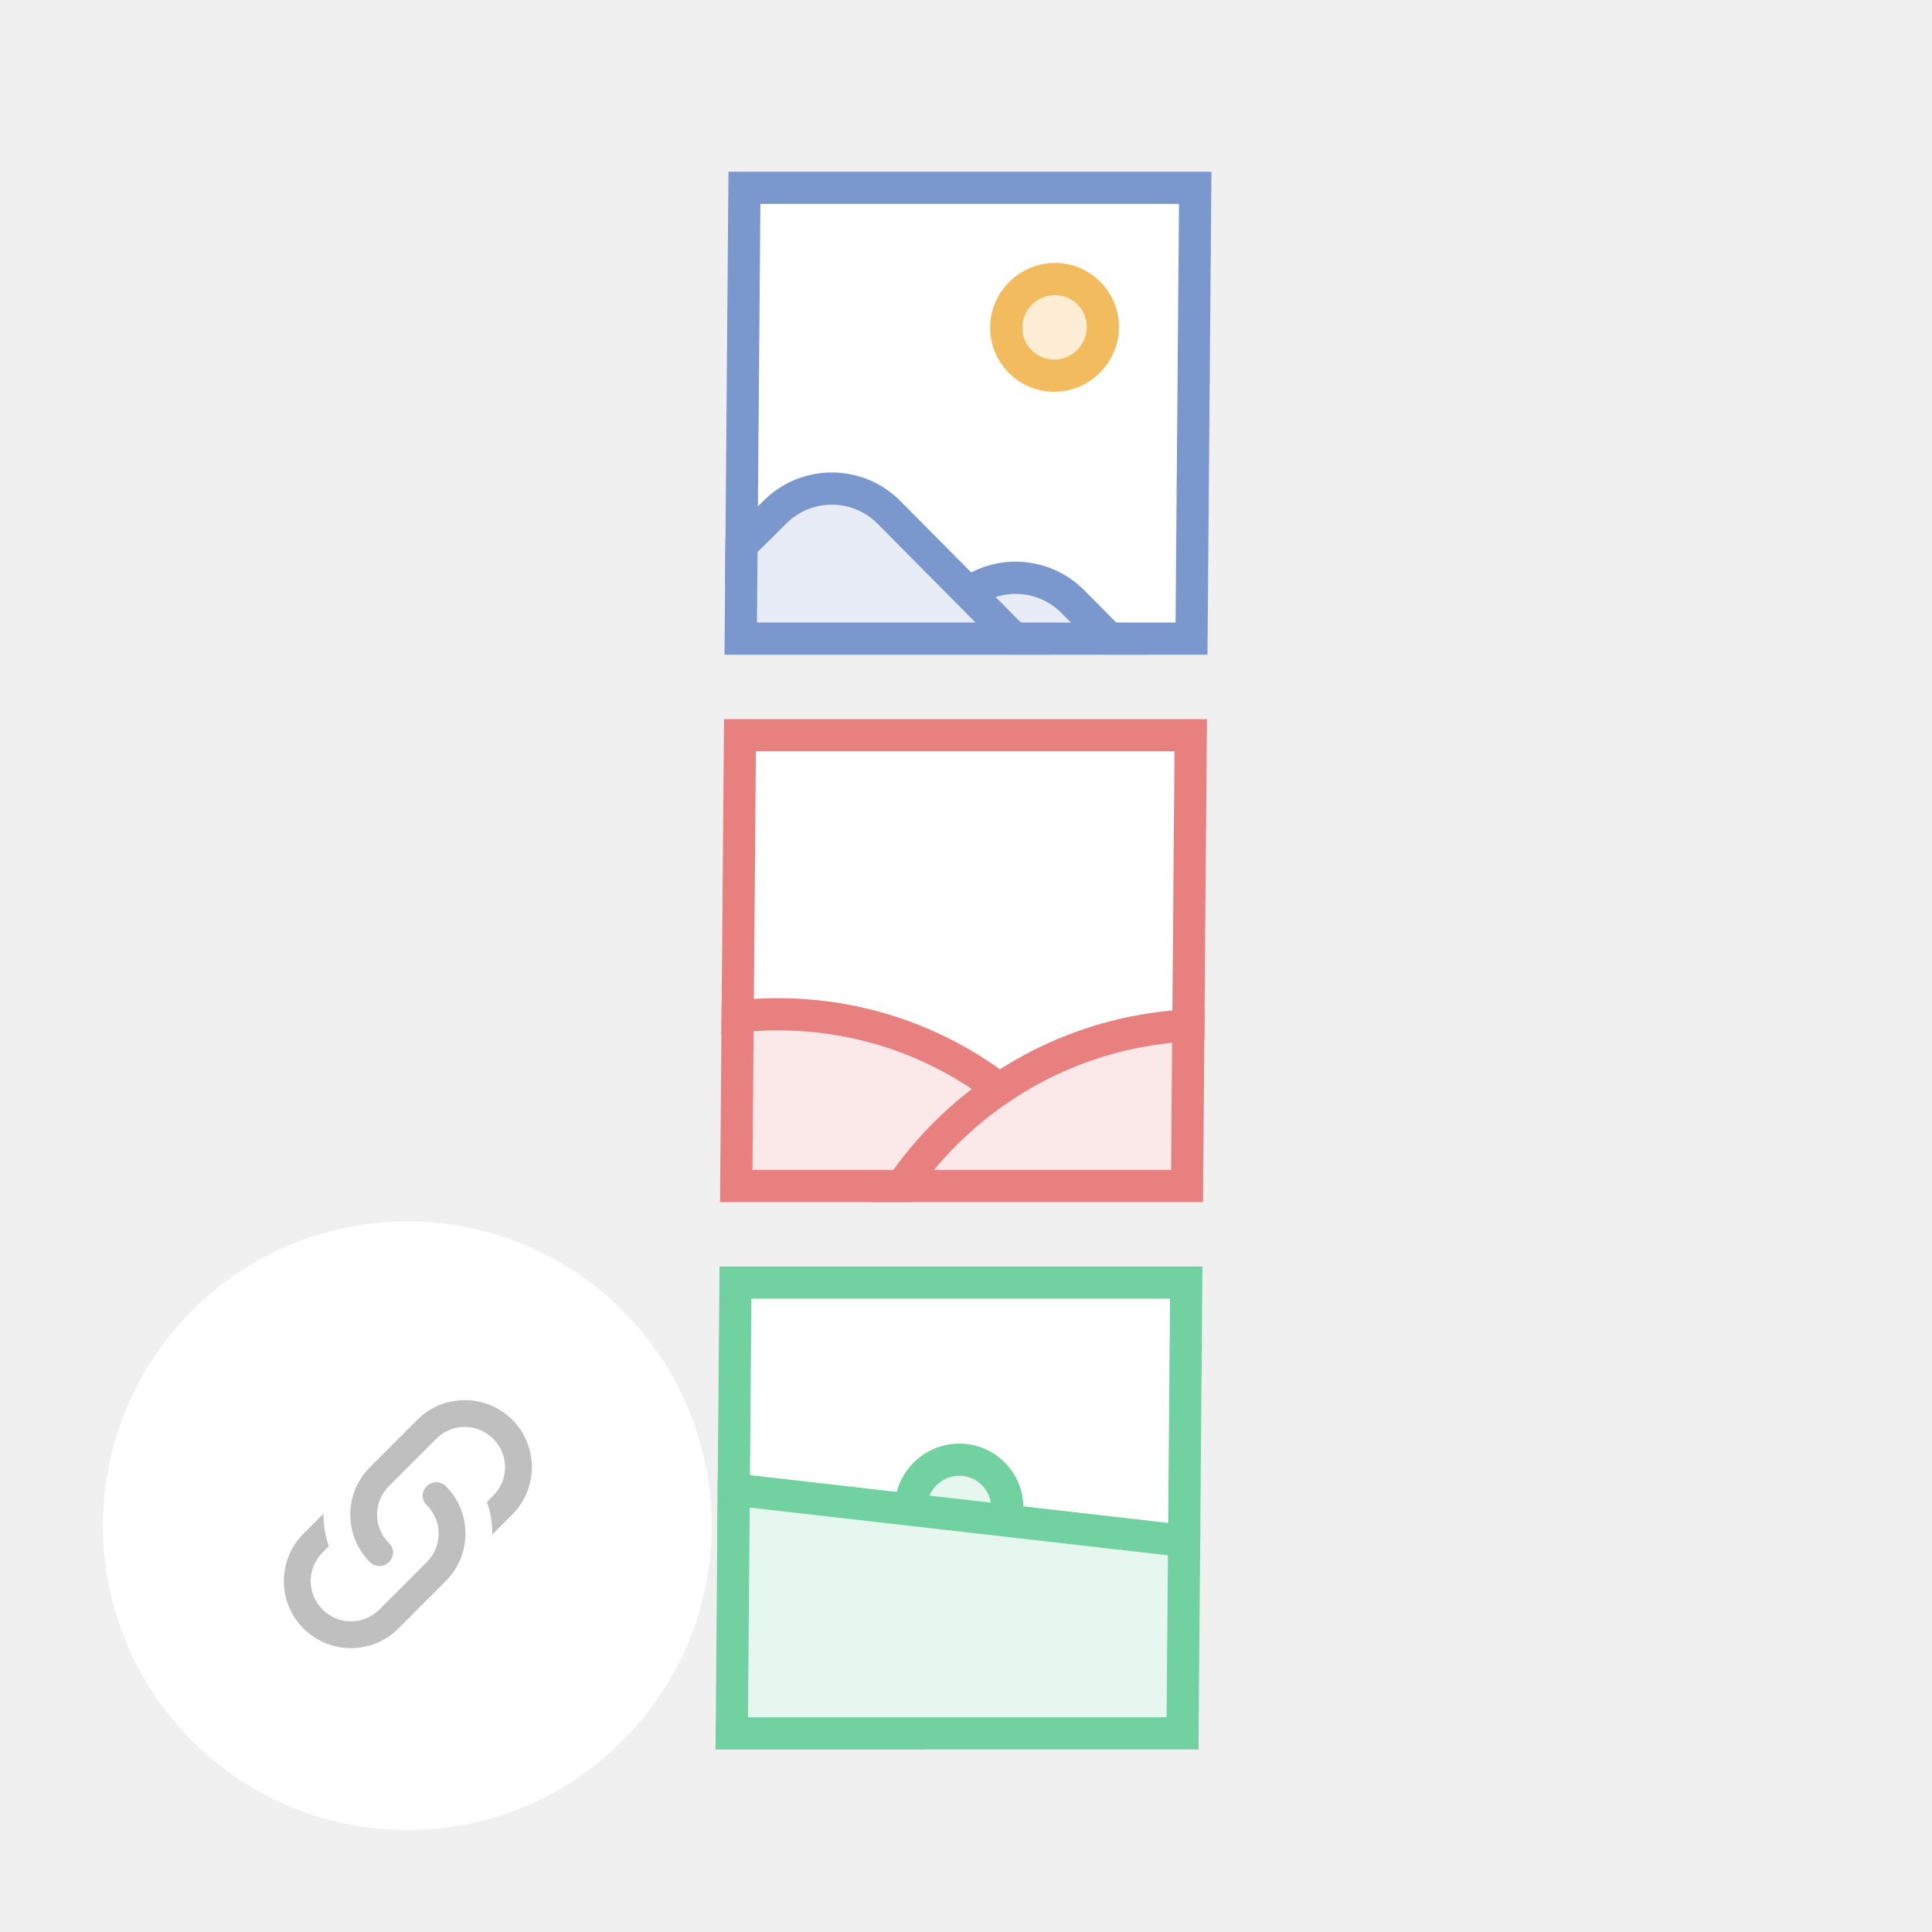
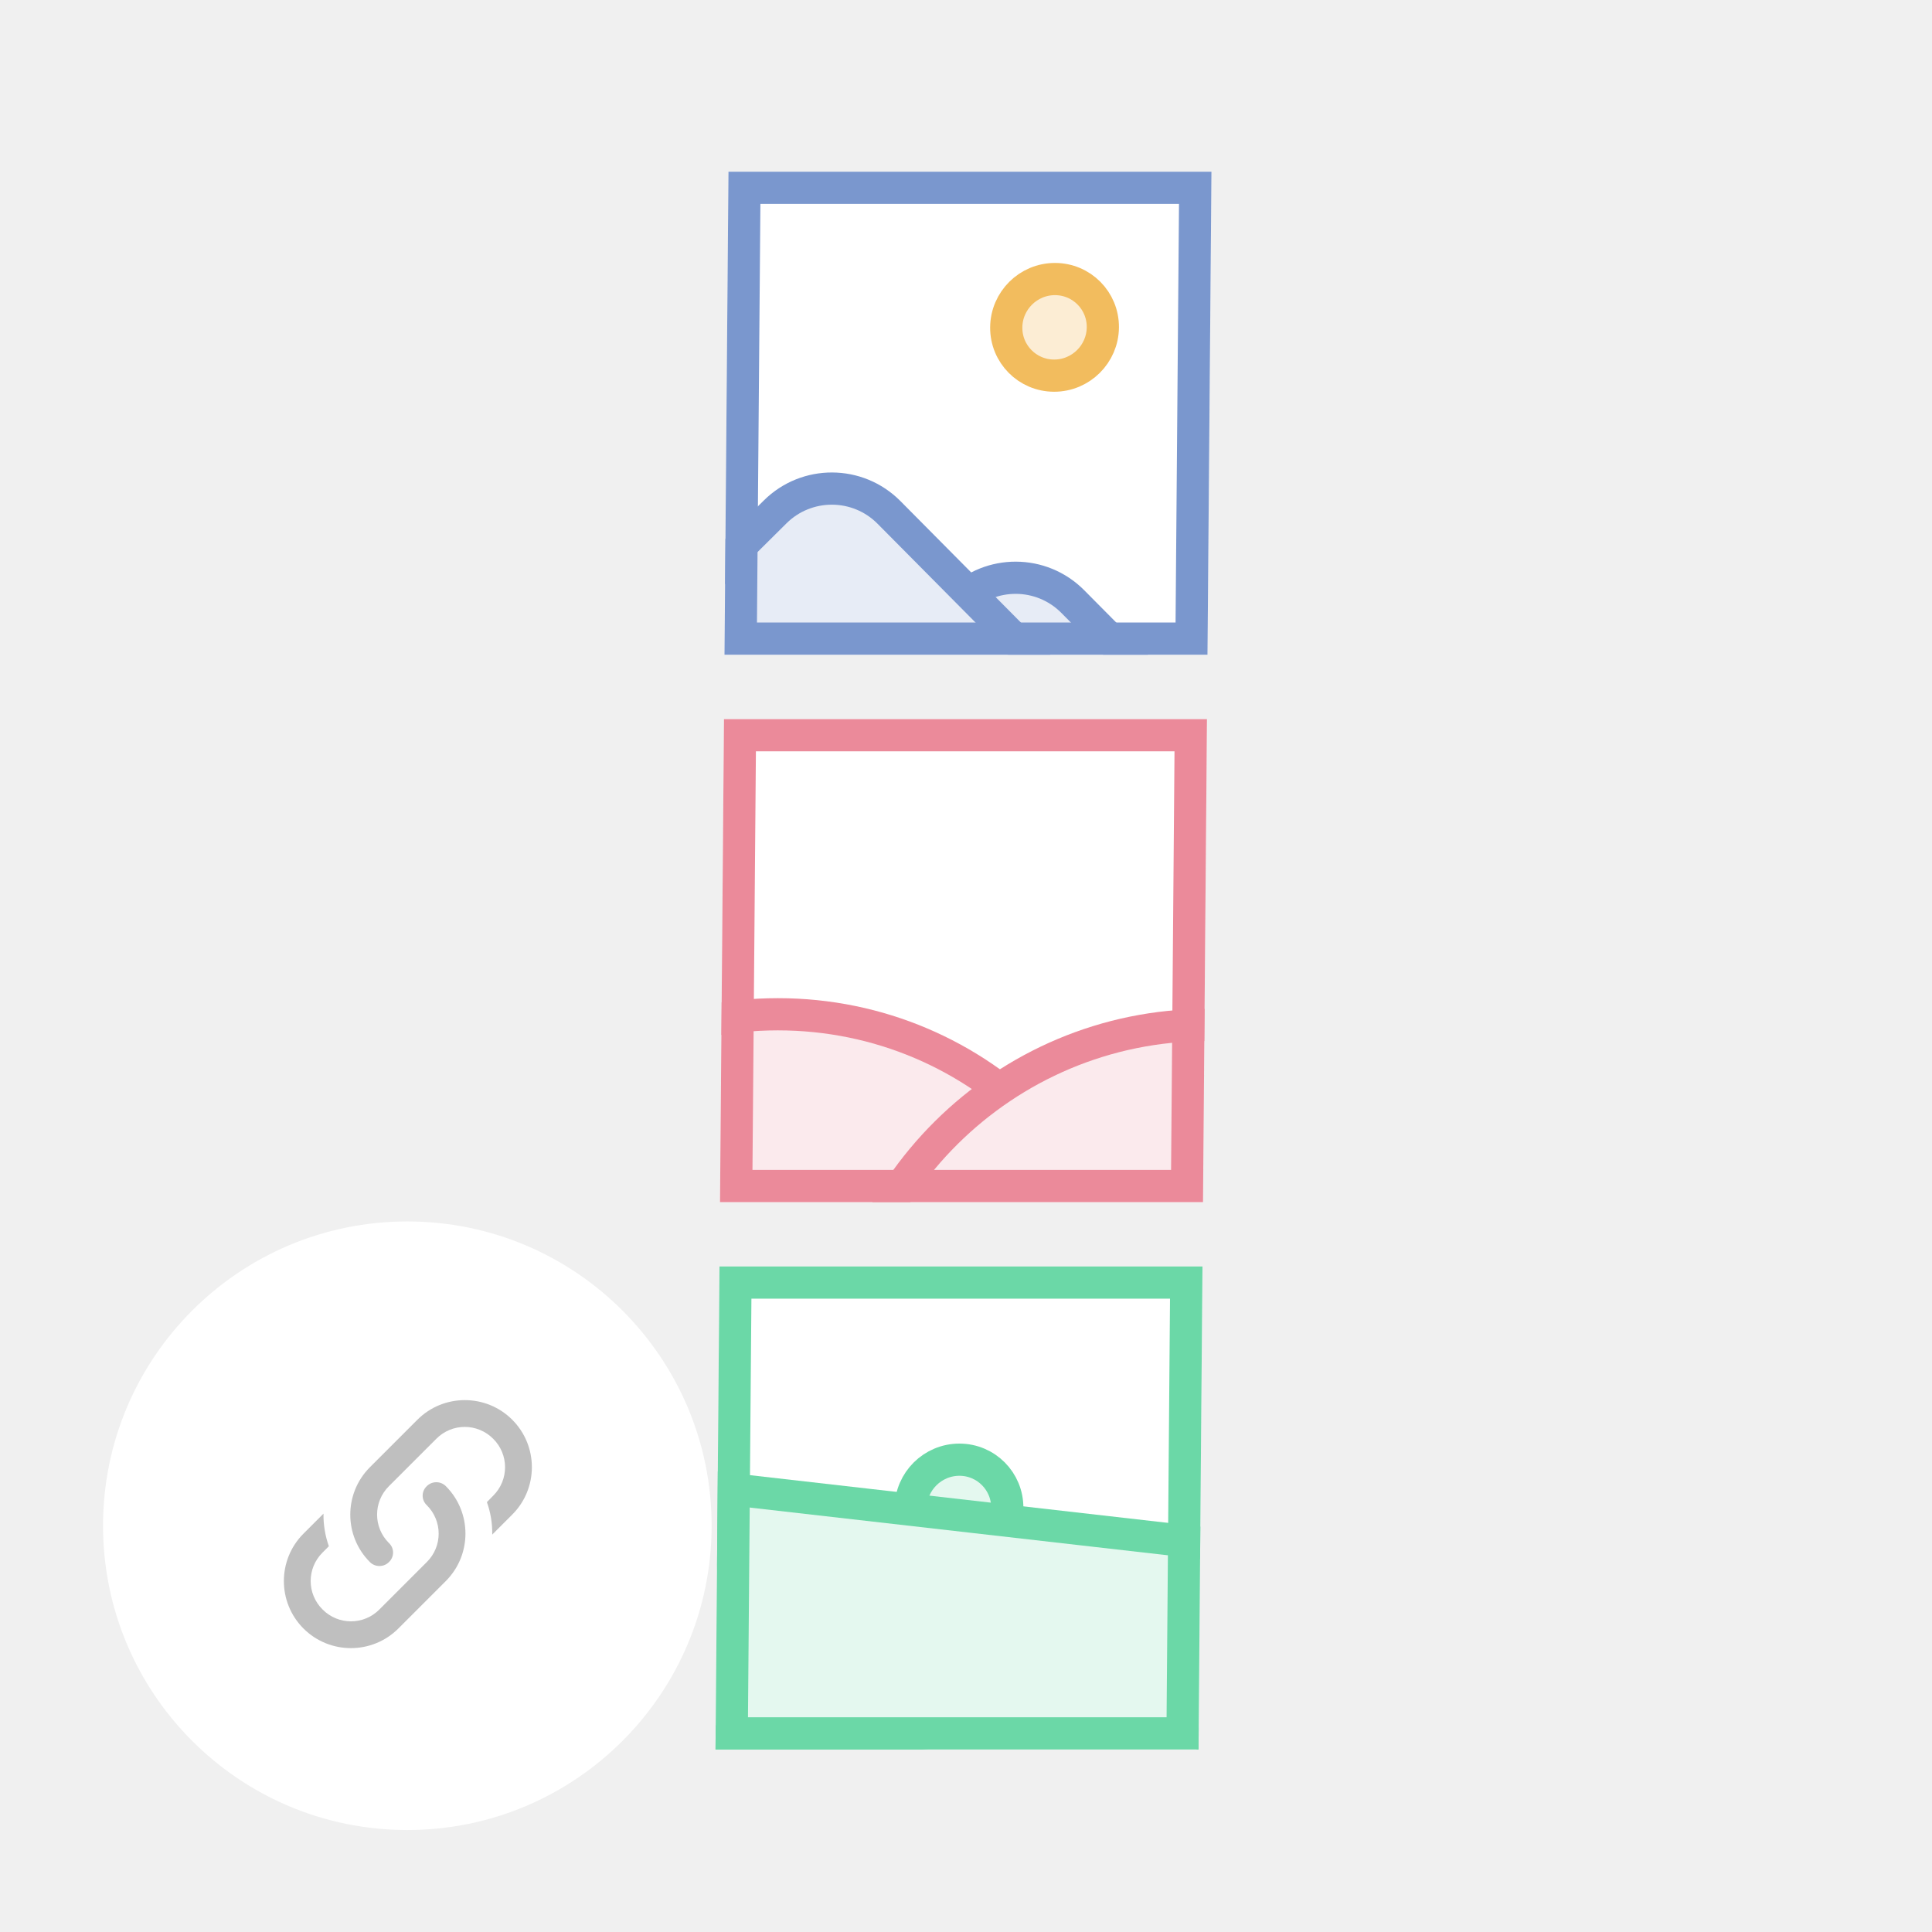
<svg xmlns="http://www.w3.org/2000/svg" width="60" height="60" viewBox="0 0 60 60" fill="none">
  <g clip-path="url(#clip0_2786_4041)">
    <rect width="15" height="15" transform="matrix(1 0 -0.00820296 0.999966 22.6229 5.33301)" fill="white" />
    <mask id="mask0_2786_4041" style="mask-type:alpha" maskUnits="userSpaceOnUse" x="22" y="5" width="16" height="16">
      <rect x="0.496" y="0.5" width="14" height="14" transform="matrix(1 0 -0.00820296 0.999966 22.627 5.33302)" fill="#F8F8F8" stroke="#B8B8B8" />
    </mask>
    <g mask="url(#mask0_2786_4041)">
      <path d="M34.25 10.166C34.243 10.994 33.566 11.666 32.738 11.666C31.909 11.666 31.243 10.994 31.25 10.166C31.257 9.338 31.934 8.666 32.762 8.666C33.591 8.666 34.257 9.338 34.25 10.166Z" fill="#FCEDD4" stroke="#F2BC5E" />
      <rect x="26.119" y="22.299" width="7.657" height="7.587" rx="2.5" transform="rotate(-44.765 26.1195 22.2988)" fill="#E7ECF6" stroke="#7A97CE" />
      <rect x="20.411" y="19.53" width="7.657" height="11.074" rx="2.5" transform="rotate(-44.765 20.4107 19.5302)" fill="#E7ECF6" stroke="#7A97CE" />
    </g>
    <rect x="0.496" y="0.5" width="14" height="14" transform="matrix(1 0 -0.00820296 0.999966 22.627 5.33302)" stroke="#7A97CE" />
    <rect width="15" height="15" transform="matrix(1 0 -0.00820296 0.999966 22.4835 22.3325)" fill="white" />
    <mask id="mask1_2786_4041" style="mask-type:alpha" maskUnits="userSpaceOnUse" x="22" y="22" width="16" height="16">
      <rect x="0.496" y="0.5" width="14" height="14" transform="matrix(1 0 -0.00820296 0.999966 22.4876 22.3325)" fill="#F8F8F8" stroke="#B8B8B8" />
    </mask>
    <g mask="url(#mask1_2786_4041)">
-       <path d="M35.481 42.915C35.43 49.22 30.276 54.332 23.971 54.332C17.666 54.332 12.596 49.22 12.648 42.915C12.7 36.61 17.853 31.499 24.158 31.499C30.463 31.499 35.533 36.61 35.481 42.915Z" fill="#FBE8E8" stroke="#E98080" />
-       <path d="M48.812 43.248C48.76 49.553 43.607 54.665 37.302 54.665C30.996 54.665 25.927 49.553 25.979 43.248C26.03 36.943 31.184 31.832 37.489 31.832C43.794 31.832 48.864 36.943 48.812 43.248Z" fill="#FBE8E8" stroke="#E98080" />
+       <path d="M35.481 42.915C35.43 49.22 30.276 54.332 23.971 54.332C17.666 54.332 12.596 49.22 12.648 42.915C12.7 36.61 17.853 31.499 24.158 31.499C30.463 31.499 35.533 36.61 35.481 42.915Z" fill="#fbeaed" stroke="#eb8a9a" />
+       <path d="M48.812 43.248C48.76 49.553 43.607 54.665 37.302 54.665C30.996 54.665 25.927 49.553 25.979 43.248C26.03 36.943 31.184 31.832 37.489 31.832C43.794 31.832 48.864 36.943 48.812 43.248Z" fill="#fbeaed" stroke="#eb8a9a" />
    </g>
-     <rect x="0.496" y="0.5" width="14" height="14" transform="matrix(1 0 -0.00820296 0.999966 22.4876 22.3325)" stroke="#E98080" />
+     <rect x="0.496" y="0.5" width="14" height="14" transform="matrix(1 0 -0.00820296 0.999966 22.4876 22.3325)" stroke="#eb8a9a" />
    <rect width="15" height="15" transform="matrix(1 0 -0.00820296 0.999966 22.344 39.332)" fill="white" />
    <mask id="mask2_2786_4041" style="mask-type:alpha" maskUnits="userSpaceOnUse" x="22" y="39" width="16" height="16">
      <rect x="0.496" y="0.5" width="14" height="14" transform="matrix(1 0 -0.00820296 0.999966 22.3481 39.332)" fill="#F8F8F8" stroke="#B8B8B8" />
    </mask>
    <g mask="url(#mask2_2786_4041)">
-       <path d="M31.282 46.832C31.276 47.66 30.599 48.332 29.77 48.332C28.942 48.332 28.276 47.66 28.282 46.832C28.289 46.004 28.966 45.332 29.795 45.332C30.623 45.332 31.289 46.004 31.282 46.832Z" fill="#E5F7EE" stroke="#72D1A0" />
-       <rect x="0.436" y="0.553" width="16.489" height="7.833" transform="matrix(0.992627 0.113331 -0.121485 0.993523 21.6972 45.5768)" fill="#E5F7EE" stroke="#72D1A0" />
+       <path d="M31.282 46.832C31.276 47.66 30.599 48.332 29.77 48.332C28.942 48.332 28.276 47.66 28.282 46.832C28.289 46.004 28.966 45.332 29.795 45.332C30.623 45.332 31.289 46.004 31.282 46.832Z" fill="#e4f8ef" stroke="#6bd8a7" />
+       <rect x="0.436" y="0.553" width="16.489" height="7.833" transform="matrix(0.992627 0.113331 -0.121485 0.993523 21.6972 45.5768)" fill="#e4f8ef" stroke="#6bd8a7" />
    </g>
-     <rect x="0.496" y="0.5" width="14" height="14" transform="matrix(1 0 -0.00820296 0.999966 22.3481 39.332)" stroke="#72D1A0" />
+     <rect x="0.496" y="0.5" width="14" height="14" transform="matrix(1 0 -0.00820296 0.999966 22.3481 39.332)" stroke="#6bd8a7" />
    <circle cx="12.65" cy="47.383" r="9.45" fill="white" />
    <path d="M12.079 47.92C12.25 48.083 12.25 48.35 12.079 48.512C11.917 48.675 11.65 48.675 11.488 48.512C10.675 47.7 10.675 46.379 11.488 45.566L12.963 44.091C13.775 43.279 15.096 43.279 15.908 44.091C16.721 44.904 16.721 46.225 15.908 47.037L15.287 47.658C15.292 47.316 15.238 46.975 15.121 46.65L15.317 46.45C15.808 45.962 15.808 45.17 15.317 44.683C14.829 44.191 14.037 44.191 13.55 44.683L12.079 46.154C11.588 46.641 11.588 47.433 12.079 47.92ZM13.254 46.154C13.417 45.991 13.683 45.991 13.846 46.154C14.658 46.966 14.658 48.287 13.846 49.1L12.371 50.575C11.558 51.387 10.238 51.387 9.425 50.575C8.613 49.762 8.613 48.441 9.425 47.629L10.046 47.008C10.042 47.35 10.096 47.691 10.213 48.02L10.017 48.216C9.525 48.704 9.525 49.495 10.017 49.983C10.504 50.475 11.296 50.475 11.783 49.983L13.254 48.512C13.746 48.025 13.746 47.233 13.254 46.745C13.083 46.583 13.083 46.316 13.254 46.154Z" fill="#BFBFBF" />
  </g>
  <defs>
    <clipPath id="clip0_2786_4041">
      <rect width="60" height="60" fill="white" />
    </clipPath>
  </defs>
</svg>
